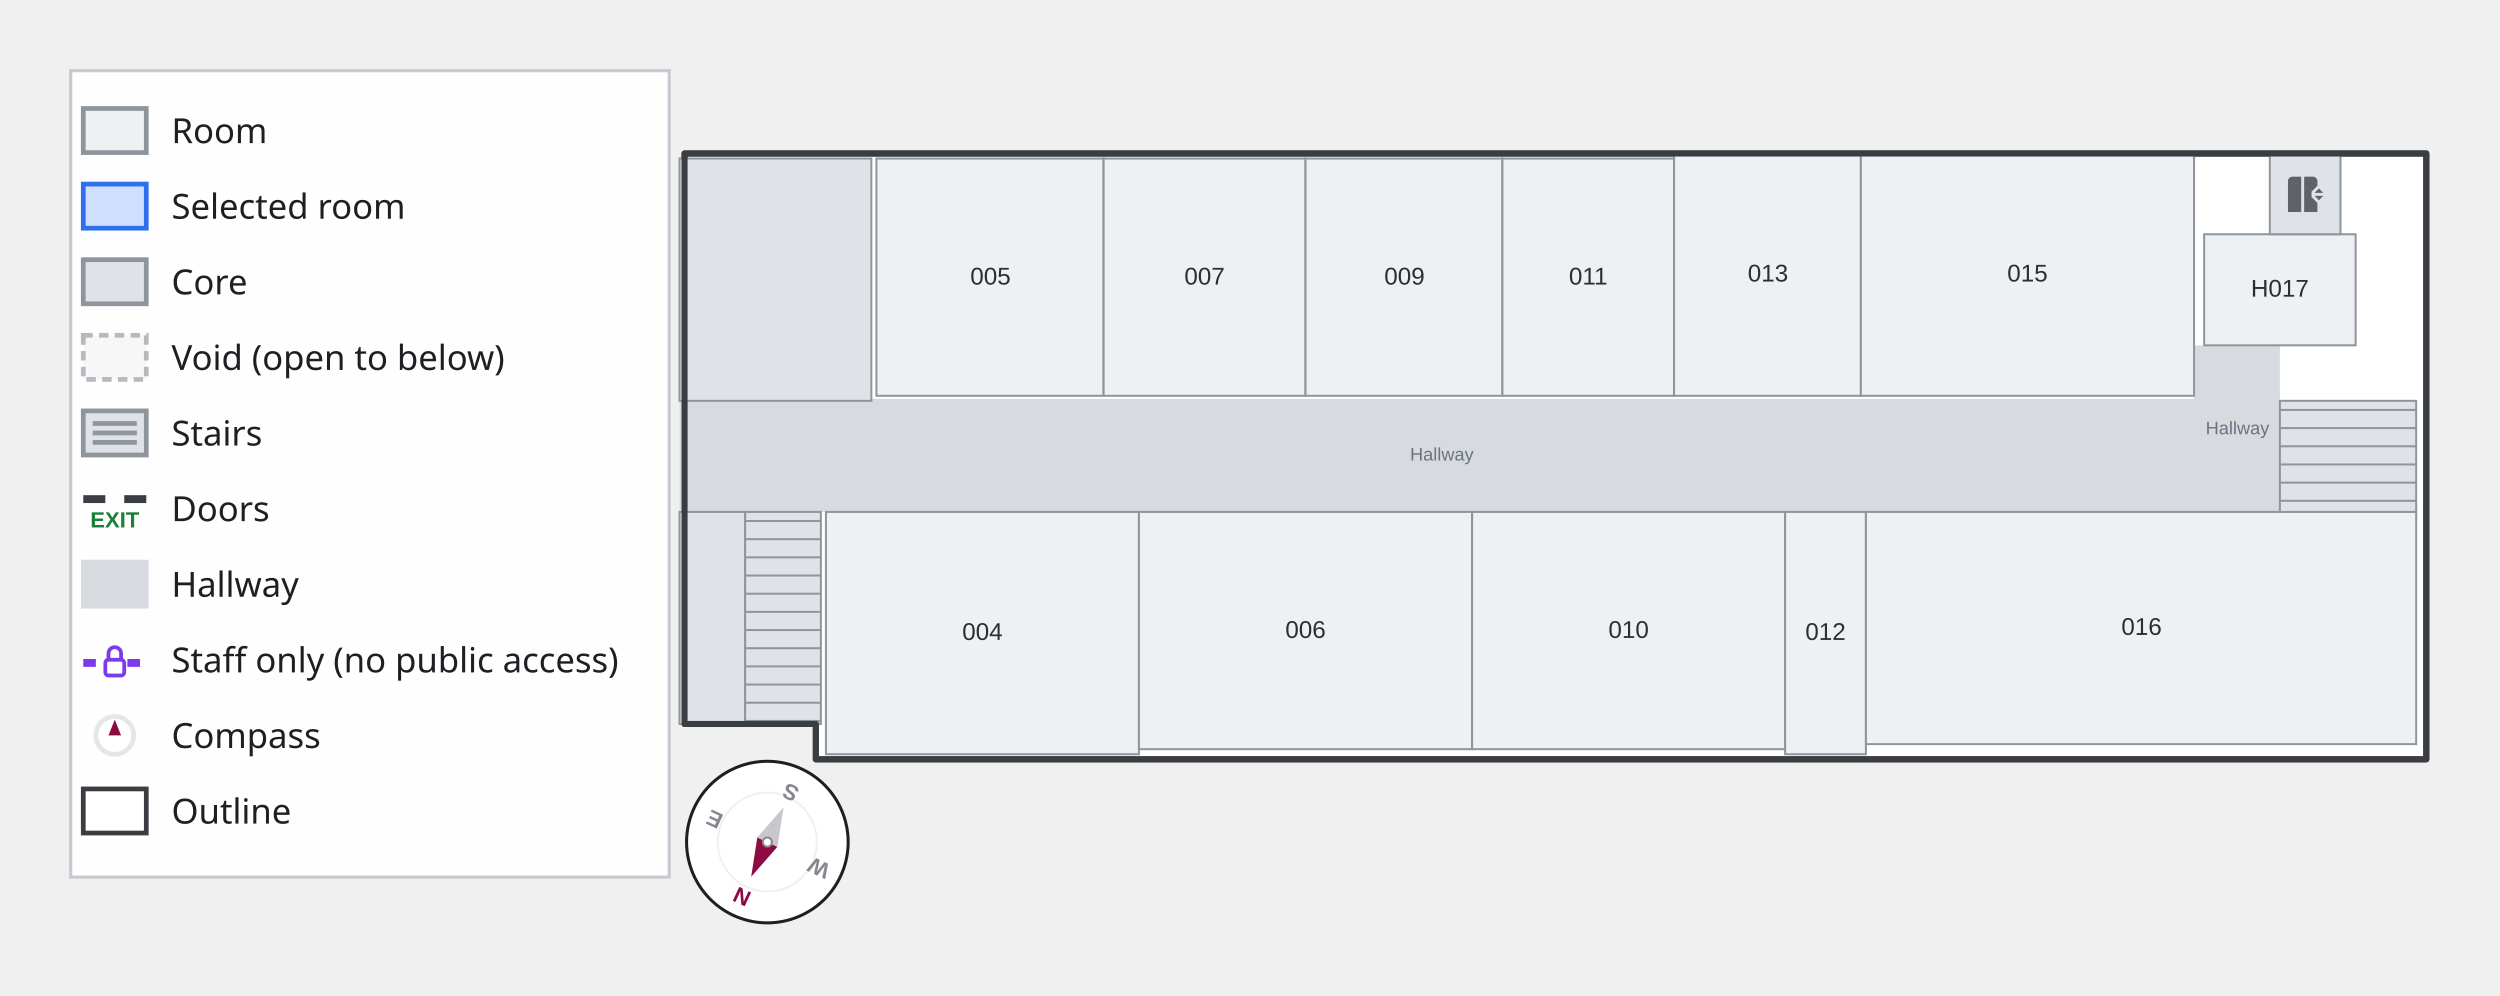
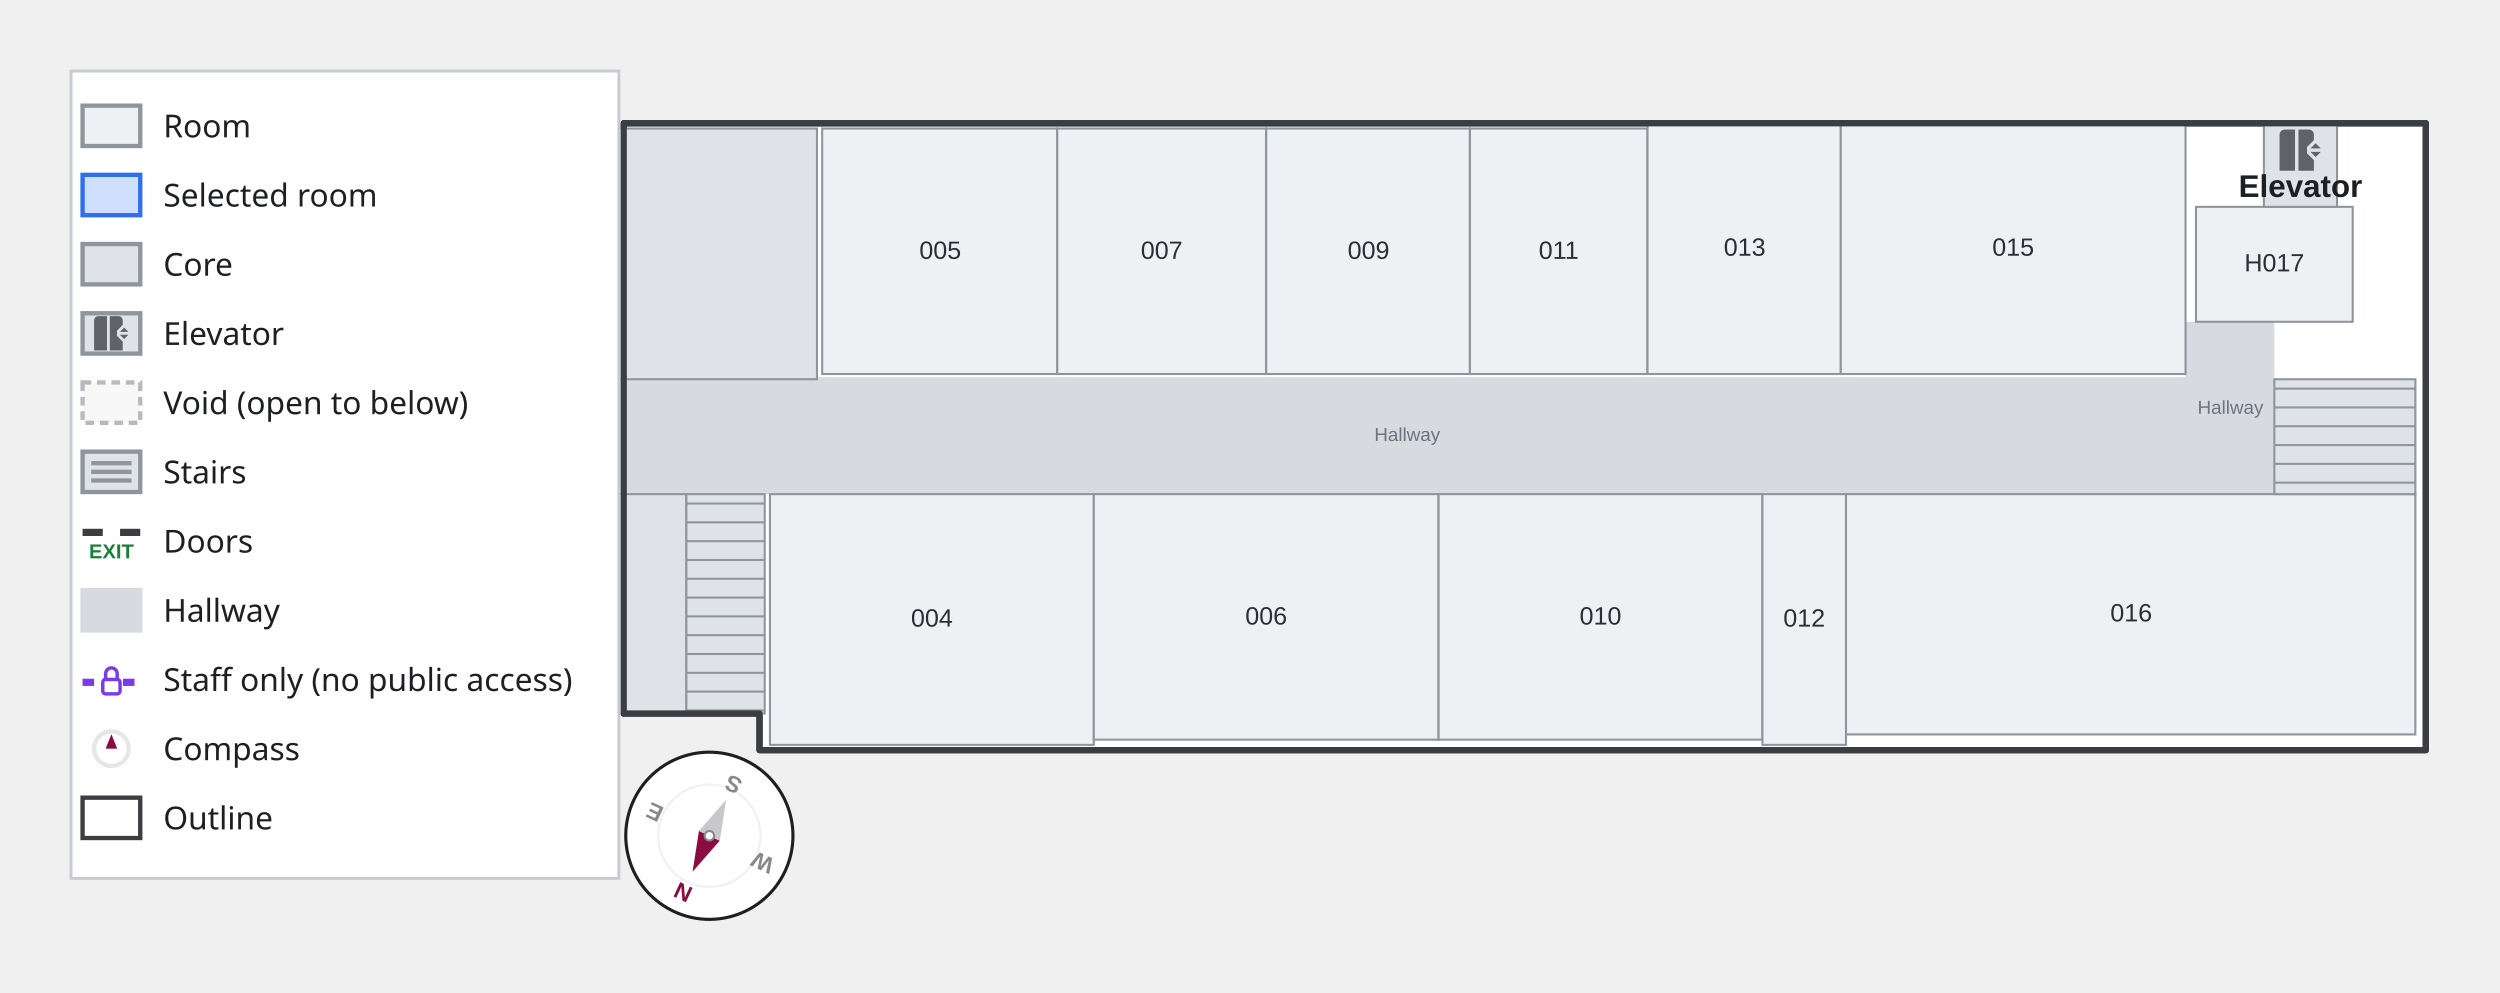
- <svg xmlns="http://www.w3.org/2000/svg" viewBox="-653 -142 2476 986" font-family="-apple-system, 'SF Pro Text', 'Helvetica Neue', Arial, sans-serif">
+ <svg xmlns="http://www.w3.org/2000/svg" viewBox="-572 -108 2393 950" font-family="-apple-system, 'SF Pro Text', 'Helvetica Neue', Arial, sans-serif">
  <style>
    .floor { fill: #ffffff; stroke: #3a3d42; stroke-width: 6; stroke-linejoin: round; }
    .room  { fill: #eef1f4; stroke: #8f959c; stroke-width: 2; }
    .ours  { fill: #f5e3ea; stroke: #8f959c; stroke-width: 2; }
    .core  { fill: #dfe3e8; stroke: #8f959c; stroke-width: 2; }
    .void  { fill: #f7f7f8; stroke: #b5bac0; stroke-width: 2; stroke-dasharray: 10 8; }
    .dim   { fill: #8a8f96; text-anchor: middle; dominant-baseline: middle; }
    .stair { stroke: #8f959c; stroke-width: 2; }
    .hall  { fill: #d7dbe0; stroke: none; }
    .hall-lbl { fill: #6b7280; font-size: 18px; text-anchor: middle; dominant-baseline: middle; }
    .authwall { stroke: #7c3aed; stroke-width: 6; stroke-dasharray: 10 8; }
    .door  { stroke: #ffffff; stroke-width: 10; }
    .lbl   { fill: #2b2e33; font-size: 24px; text-anchor: middle; dominant-baseline: middle; }
    .lblS  { fill: #2b2e33; font-size: 19px; text-anchor: middle; dominant-baseline: middle; }
    .name  { fill: #1d1f23; font-size: 30px; font-weight: 700; text-anchor: middle; dominant-baseline: middle; }
    .exit  { fill: #1a7f37; font-size: 20px; font-weight: 700; text-anchor: middle; dominant-baseline: middle; }
    .compass-letter { font-size: 22px; font-weight: 600; fill: #8a8690; text-anchor: middle; }
    .compass-north  { fill: #8C0B42; }
    .floor-edge { fill:none; stroke:#3a3d42; stroke-width:6; stroke-linejoin:round; }
  </style>
  <polygon class="floor" points="25,10 25,575 155,575 155,610 1750,610 1750,10" />
  <rect class="hall" x="20" y="253" width="1509" height="112" />
  <text class="hall-lbl" x="775" y="309">Hallway</text>
  <rect class="hall" x="1520" y="200" width="85" height="165" />
  <text class="hall-lbl" x="1563" y="283">Hallway</text>
  <rect class="room" x="215" y="15" width="225" height="235" />
  <text class="lbl" x="328" y="133">005</text>
  <rect class="room" x="440" y="15" width="200" height="235" />
  <text class="lbl" x="540" y="133">007</text>
  <rect class="room" x="640" y="15" width="195" height="235" />
  <text class="lbl" x="738" y="133">009</text>
  <rect class="room" x="835" y="15" width="170" height="235" />
  <text class="lbl" x="920" y="133">011</text>
  <rect class="room" x="1005" y="10" width="185" height="240" />
  <text class="lbl" x="1098" y="130">013</text>
  <rect class="room" x="1190" y="10" width="330" height="240" />
  <text class="lbl" x="1355" y="130">015</text>
  <rect class="room" x="165" y="365" width="310" height="240" />
  <text class="lbl" x="320" y="485">004</text>
  <rect class="room" x="475" y="365" width="330" height="235" />
  <text class="lbl" x="640" y="483">006</text>
  <rect class="room" x="805" y="365" width="310" height="235" />
  <text class="lbl" x="960" y="483">010</text>
  <rect class="room" x="1115" y="365" width="80" height="240" />
  <text class="lbl" x="1155" y="485">012</text>
  <rect class="room" x="1195" y="365" width="545" height="230" />
  <text class="lbl" x="1468" y="480">016</text>
  <rect class="room" x="1530" y="90" width="150" height="110" />
  <text class="lbl" x="1605" y="145">H017</text>
  <rect class="core" x="1595" y="10" width="70" height="80" />
-   <g class="icon" transform="translate(1613,33) scale(1.458)">
+   <text class="name" x="1630" y="72">Elevator</text>
+   <g class="icon" transform="translate(1610,16) scale(1.643)">
    <path d="m21 16-3-3h6zm0-8-3 3h6zm-12-8h-6c-1.654 0-3 1.346-3 3v21h9zm11 6.171v-3.171c0-1.654-1.346-3-3-3h-6v24h9v-6.171l-4-4v-3.657l4-4z" fill="#5f6368" />
  </g>
  <rect class="core" x="20" y="15" width="190" height="240" />
  <rect class="core" x="20" y="365" width="65" height="210" />
  <rect class="core" x="1605" y="255" width="135" height="110" />
  <g class="stair">
    <line x1="1605" y1="264" x2="1740" y2="264" />
    <line x1="1605" y1="282" x2="1740" y2="282" />
    <line x1="1605" y1="300" x2="1740" y2="300" />
    <line x1="1605" y1="318" x2="1740" y2="318" />
    <line x1="1605" y1="336" x2="1740" y2="336" />
    <line x1="1605" y1="354" x2="1740" y2="354" />
  </g>
  <rect class="core" x="85" y="365" width="75" height="210" />
  <g class="stair">
    <line x1="85" y1="374" x2="160" y2="374" />
    <line x1="85" y1="392" x2="160" y2="392" />
    <line x1="85" y1="410" x2="160" y2="410" />
    <line x1="85" y1="428" x2="160" y2="428" />
    <line x1="85" y1="446" x2="160" y2="446" />
    <line x1="85" y1="464" x2="160" y2="464" />
    <line x1="85" y1="482" x2="160" y2="482" />
    <line x1="85" y1="500" x2="160" y2="500" />
    <line x1="85" y1="518" x2="160" y2="518" />
    <line x1="85" y1="536" x2="160" y2="536" />
    <line x1="85" y1="554" x2="160" y2="554" />
    <line x1="85" y1="572" x2="160" y2="572" />
  </g>
  <polygon class="floor-edge" points="25,10 25,575 155,575 155,610 1750,610 1750,10" />
  <g class="compass" transform="translate(107,692) rotate(205)">
    <circle r="80" fill="#ffffff" stroke="#1d1f23" stroke-width="3" />
    <circle r="49" fill="none" stroke="#f0f0f3" stroke-width="2" />
    <path d="M0,-38 L11,0 L-11,0 Z" fill="#8C0B42" />
    <path d="M0,38 L11,0 L-11,0 Z" fill="#c7c7cc" />
    <circle r="4.5" fill="#ffffff" stroke="#8a8690" stroke-width="2" />
    <text class="compass-letter compass-north" x="0" y="-52">N</text>
    <text class="compass-letter" x="0" y="62">S</text>
    <text class="compass-letter" x="57" y="6">E</text>
    <text class="compass-letter" x="-57" y="6">W</text>
  </g>
-   <g class="legend" transform="translate(-583,-72) scale(3.12)">
-     <rect x="0" y="0" width="190" height="256" fill="#ffffff" fill-opacity="0.92" stroke="#c7cad0" stroke-width="1" />
+   <g class="legend" transform="translate(-504,-40) scale(2.76)">
+     <rect x="0" y="0" width="190" height="280" fill="#ffffff" fill-opacity="0.92" stroke="#c7cad0" stroke-width="1" />
    <g transform="translate(4,12)">
      <rect x="0" y="0" width="20" height="14" fill="#eef1f4" stroke="#8f959c" stroke-width="1.5" />
      <text x="28" y="11" font-size="11" fill="#1d1f23" font-family="sans-serif">Room</text>
    </g>
    <g transform="translate(4,36)">
      <rect x="0" y="0" width="20" height="14" fill="#cfe0ff" stroke="#2f6feb" stroke-width="1.5" />
      <text x="28" y="11" font-size="11" fill="#1d1f23" font-family="sans-serif">Selected room</text>
    </g>
    <g transform="translate(4,60)">
      <rect x="0" y="0" width="20" height="14" fill="#dfe3e8" stroke="#8f959c" stroke-width="1.5" />
      <text x="28" y="11" font-size="11" fill="#1d1f23" font-family="sans-serif">Core</text>
    </g>
    <g transform="translate(4,84)">
+       <rect x="0" y="0" width="20" height="14" fill="#dfe3e8" stroke="#8f959c" stroke-width="1.5" />
+       <g class="icon" transform="translate(4,1) scale(0.496)">
+         <path d="m21 16-3-3h6zm0-8-3 3h6zm-12-8h-6c-1.654 0-3 1.346-3 3v21h9zm11 6.171v-3.171c0-1.654-1.346-3-3-3h-6v24h9v-6.171l-4-4v-3.657l4-4z" fill="#5f6368" />
+       </g>
+       <text x="28" y="11" font-size="11" fill="#1d1f23" font-family="sans-serif">Elevator</text>
+     </g>
+     <g transform="translate(4,108)">
      <rect x="0" y="0" width="20" height="14" fill="#f7f7f8" stroke="#b5bac0" stroke-width="1.5" stroke-dasharray="3 2" />
      <text x="28" y="11" font-size="11" fill="#1d1f23" font-family="sans-serif">Void (open to below)</text>
    </g>
-     <g transform="translate(4,108)">
+     <g transform="translate(4,132)">
      <rect x="0" y="0" width="20" height="14" fill="#dfe3e8" stroke="#8f959c" stroke-width="1.5" />
      <line x1="3" y1="4" x2="17" y2="4" stroke="#8f959c" stroke-width="1.5" />
      <line x1="3" y1="7" x2="17" y2="7" stroke="#8f959c" stroke-width="1.5" />
      <line x1="3" y1="10" x2="17" y2="10" stroke="#8f959c" stroke-width="1.5" />
      <text x="28" y="11" font-size="11" fill="#1d1f23" font-family="sans-serif">Stairs</text>
    </g>
-     <g transform="translate(4,132)">
+     <g transform="translate(4,156)">
      <line x1="0" y1="4" x2="7" y2="4" stroke="#3a3d42" stroke-width="2.5" />
      <line x1="13" y1="4" x2="20" y2="4" stroke="#3a3d42" stroke-width="2.5" />
      <text x="10" y="13" fill="#1a7f37" font-size="7" font-weight="700" text-anchor="middle">EXIT</text>
      <text x="28" y="11" font-size="11" fill="#1d1f23" font-family="sans-serif">Doors</text>
    </g>
-     <g transform="translate(4,156)">
+     <g transform="translate(4,180)">
      <rect x="0" y="0" width="20" height="14" fill="#d7dbe0" stroke="#d7dbe0" stroke-width="1.5" />
      <text x="28" y="11" font-size="11" fill="#1d1f23" font-family="sans-serif">Hallway</text>
    </g>
-     <g transform="translate(4,180)">
+     <g transform="translate(4,204)">
      <line x1="0" y1="8" x2="20" y2="8" stroke="#7c3aed" stroke-width="2.5" stroke-dasharray="4 3" />
      <path d="M8,7 V5 A2,2 0 0 1 12,5 V7" fill="none" stroke="#7c3aed" stroke-width="1.2" />
      <rect x="7" y="7" width="6" height="5" rx="1" fill="#ffffff" stroke="#7c3aed" stroke-width="1.2" />
      <text x="28" y="11" font-size="11" fill="#1d1f23" font-family="sans-serif">Staff only (no public access)</text>
    </g>
-     <g transform="translate(4,204)">
+     <g transform="translate(4,228)">
      <circle cx="10" cy="7" r="6" fill="#ffffff" stroke="#e6e6ea" stroke-width="1.5" />
      <path d="M10,2 L12,7 L8,7 Z" fill="#8C0B42" />
      <text x="28" y="11" font-size="11" fill="#1d1f23" font-family="sans-serif">Compass</text>
    </g>
-     <g transform="translate(4,228)">
+     <g transform="translate(4,252)">
      <rect x="0" y="0" width="20" height="14" fill="#ffffff" stroke="#3a3d42" stroke-width="1.5" />
      <text x="28" y="11" font-size="11" fill="#1d1f23" font-family="sans-serif">Outline</text>
    </g>
  </g>
</svg>
